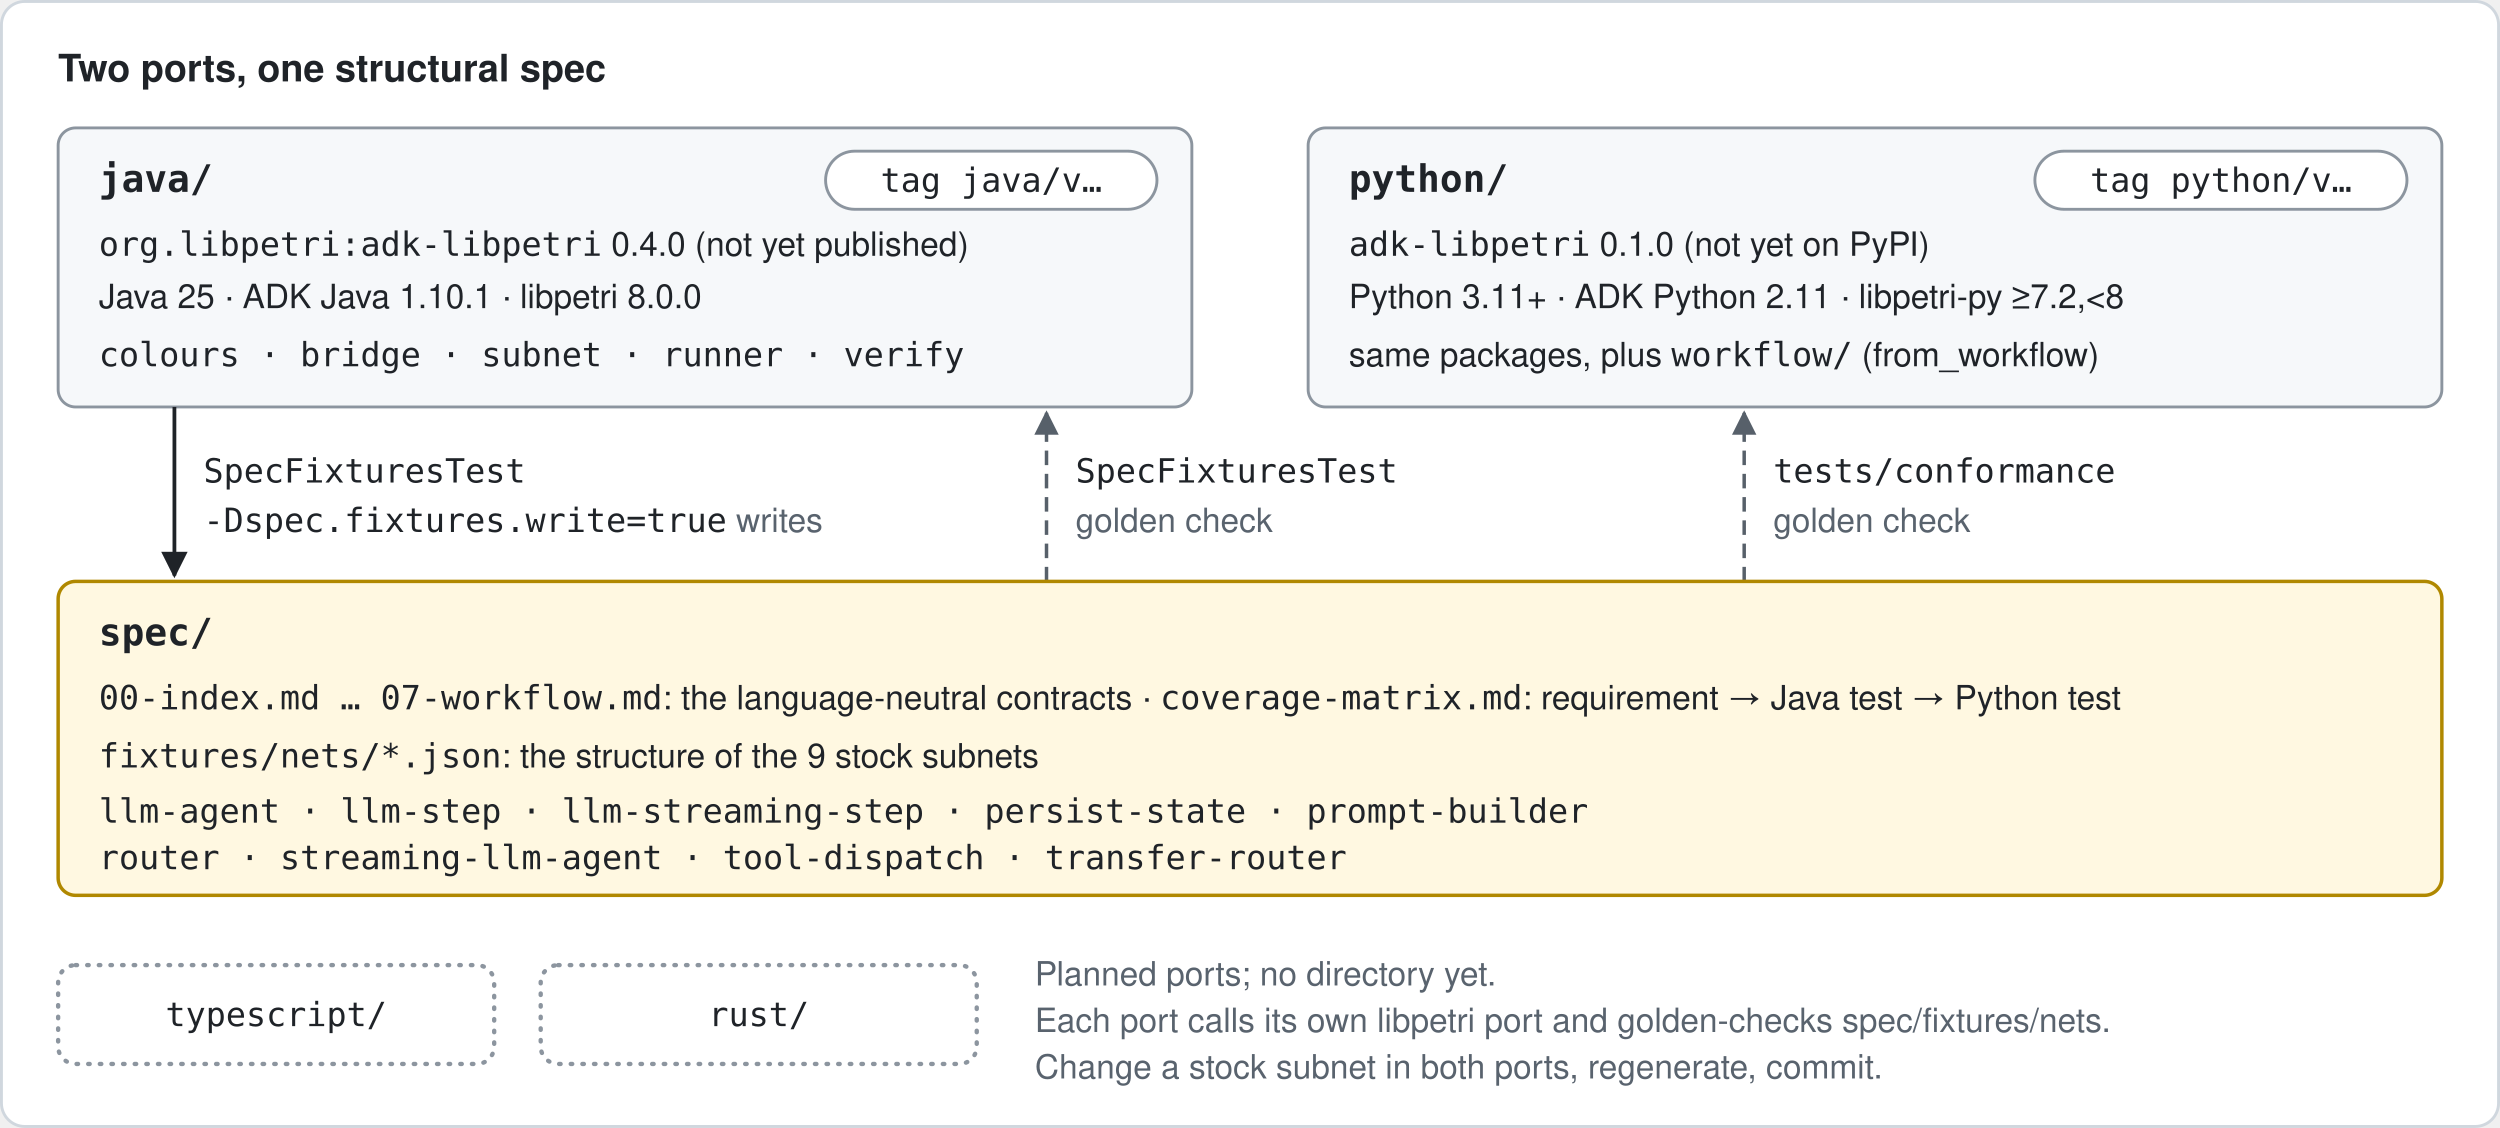
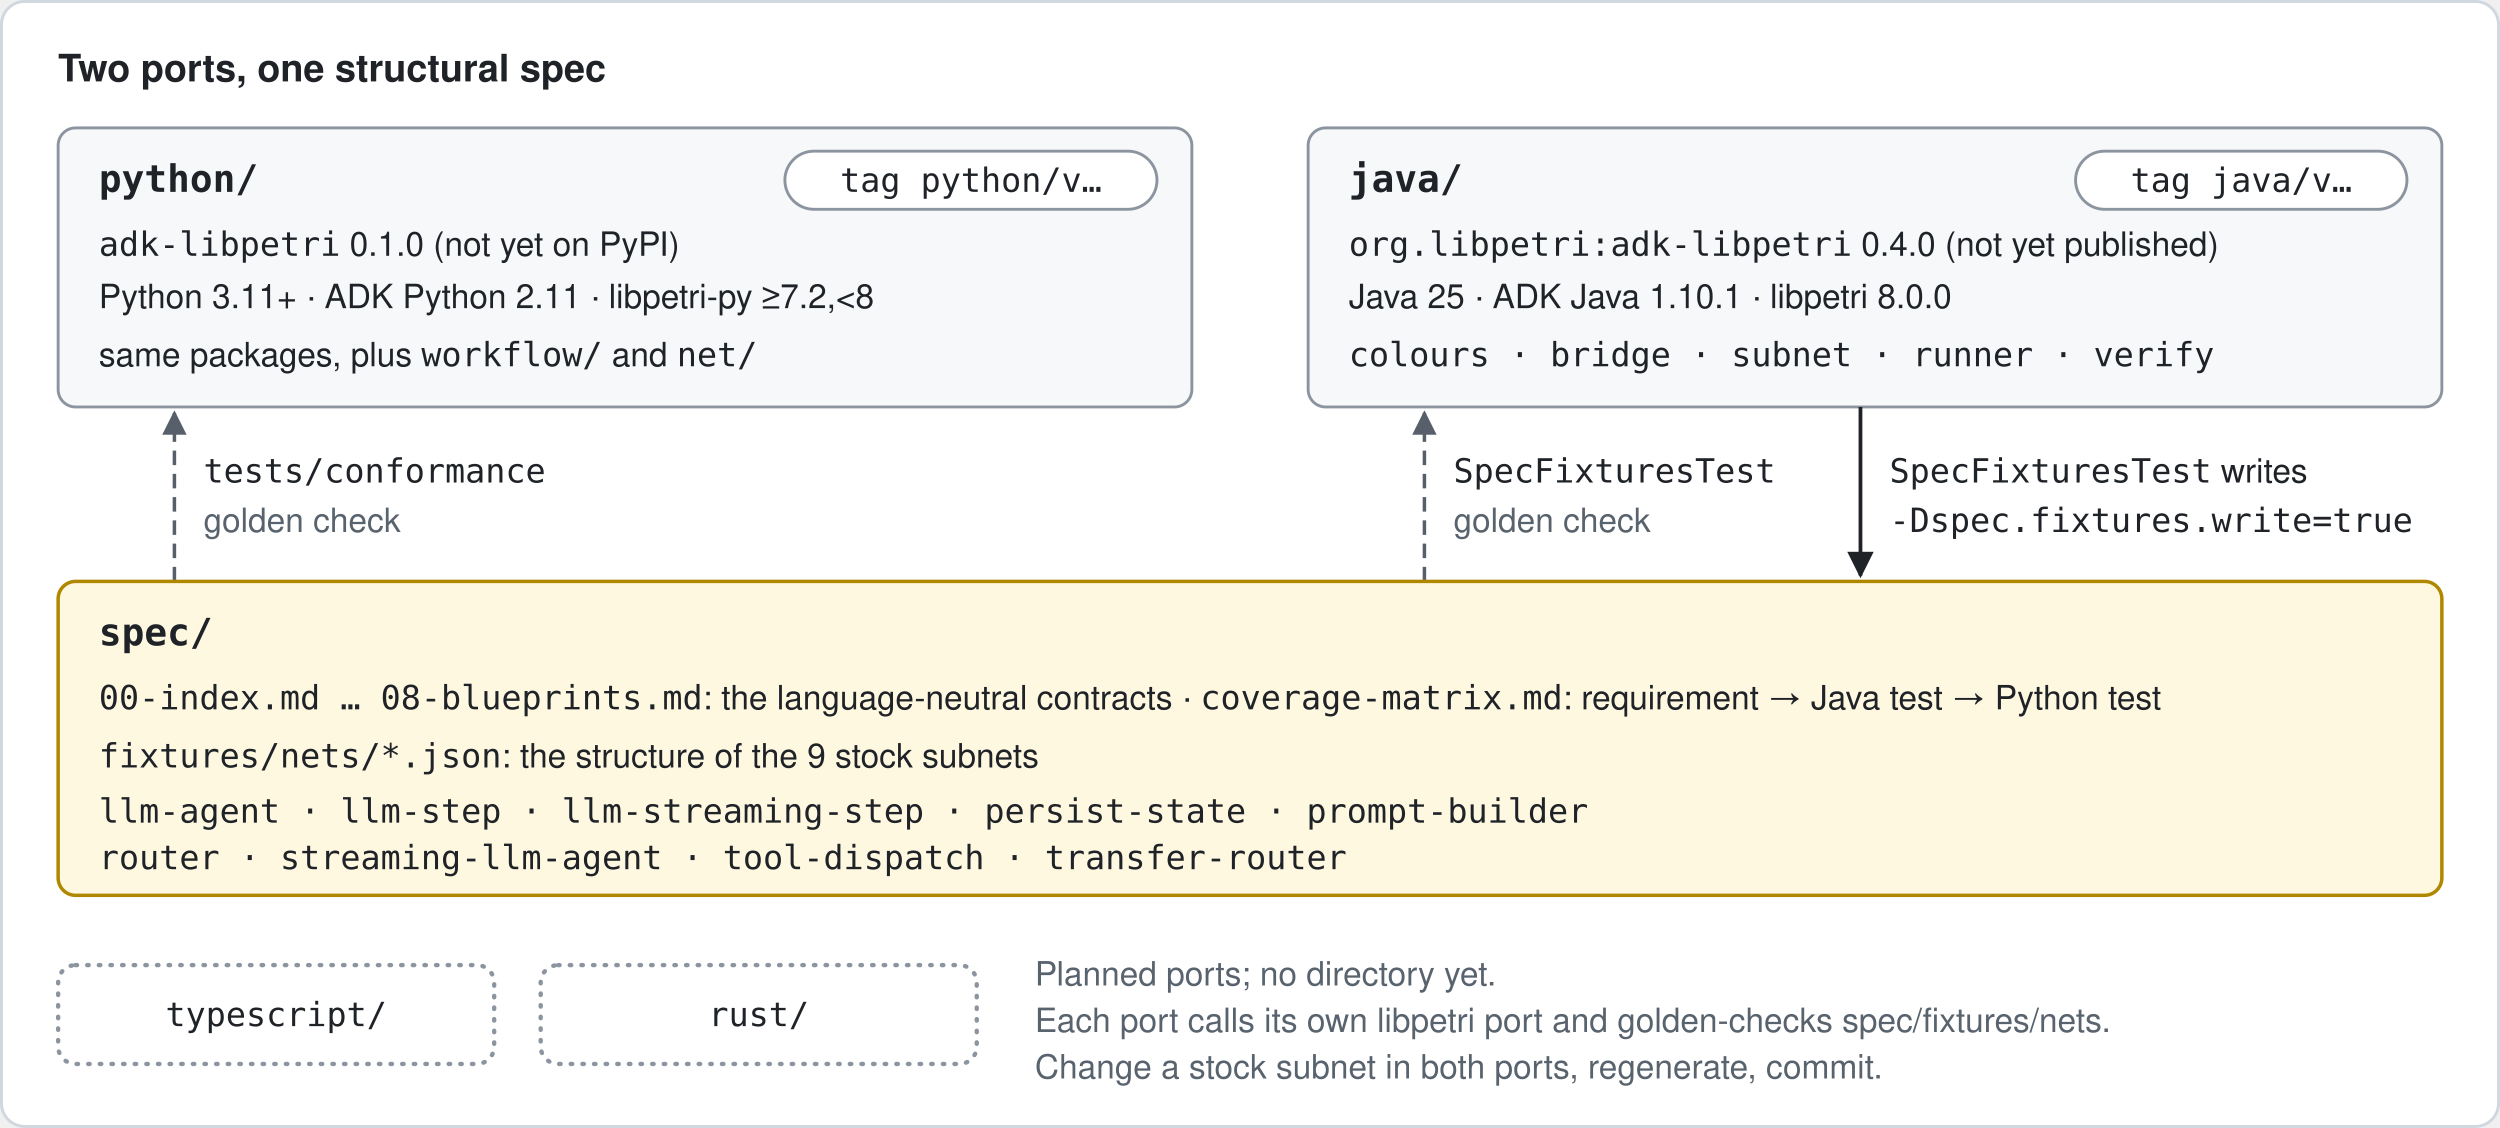
<svg xmlns="http://www.w3.org/2000/svg" viewBox="0 0 860 388" width="860" height="388" role="img" aria-labelledby="layout-title layout-desc">
  <style>
    svg { font-family: -apple-system, BlinkMacSystemFont, "Segoe UI", Helvetica, Arial, sans-serif; }
    .bg { fill: #ffffff; stroke: #d0d7de; }
    .h { font-size: 13px; font-weight: 600; fill: #1f2328; }
    .dir { font-family: ui-monospace, SFMono-Regular, Menlo, Consolas, monospace; font-size: 13px; font-weight: 700; fill: #1f2328; }
    .name { font-family: ui-monospace, SFMono-Regular, Menlo, Consolas, monospace; font-size: 11.5px; fill: #1f2328; }
    .btext { font-size: 11.5px; fill: #1f2328; }
    .cap { font-size: 11.5px; fill: #59636e; }
    .box { fill: #f6f8fa; stroke: #8c959f; stroke-width: 1; }
    .net { fill: #fff8e1; stroke: #b08800; stroke-width: 1.2; }
    .badge { fill: #ffffff; stroke: #8c959f; stroke-width: 1; }
    .reserved { fill: #ffffff; stroke: #8c959f; stroke-width: 1.5; stroke-dasharray: 0.5 3.5; stroke-linecap: round; }
    .msg { stroke: #1f2328; stroke-width: 1.3; fill: none; }
    .msghead { fill: #1f2328; }
    .ret { stroke: #57606a; stroke-width: 1.2; fill: none; stroke-dasharray: 5 3; }
    .rethead { fill: #57606a; }
  </style>
  <defs>
    <marker id="rl-m" viewBox="0 0 10 10" refX="9" refY="5" markerWidth="7" markerHeight="7" orient="auto">
      <path class="msghead" d="M0,0 L10,5 L0,10 z" />
    </marker>
    <marker id="rl-d" viewBox="0 0 10 10" refX="9" refY="5" markerWidth="7" markerHeight="7" orient="auto">
      <path class="rethead" d="M0,0 L10,5 L0,10 z" />
    </marker>
  </defs>
  <rect class="bg" x="0.5" y="0.5" width="859" height="387" rx="8" />
  <text class="h" x="20" y="28">Two ports, one structural spec</text>
  <rect class="box" x="20" y="44" width="390" height="96" rx="6" />
-   <text class="dir" x="34" y="66">java/</text>
-   <rect class="badge" x="284" y="52" width="114" height="20" rx="10" />
-   <text class="name" x="341" y="66" text-anchor="middle">tag java/v…</text>
+   <text class="dir" x="34" y="66">python/</text>
+   <rect class="badge" x="270" y="52" width="128" height="20" rx="10" />
+   <text class="name" x="334" y="66" text-anchor="middle">tag python/v…</text>
  <text class="btext" x="34" y="88">
+     <tspan class="name">adk-libpetri</tspan> 0.1.0 (not yet on PyPI)</text>
+   <text class="btext" x="34" y="106">Python 3.11+ · ADK Python 2.11 · libpetri-py ≥7.2,&lt;8</text>
+   <text class="btext" x="34" y="126">same packages, plus <tspan class="name">workflow/</tspan> and <tspan class="name">net/</tspan>
+   </text>
+   <rect class="box" x="450" y="44" width="390" height="96" rx="6" />
+   <text class="dir" x="464" y="66">java/</text>
+   <rect class="badge" x="714" y="52" width="114" height="20" rx="10" />
+   <text class="name" x="771" y="66" text-anchor="middle">tag java/v…</text>
+   <text class="btext" x="464" y="88">
    <tspan class="name">org.libpetri:adk-libpetri</tspan> 0.4.0 (not yet published)</text>
-   <text class="btext" x="34" y="106">Java 25 · ADK Java 1.10.1 · libpetri 8.0.0</text>
-   <text class="name" x="34" y="126">colours · bridge · subnet · runner · verify</text>
-   <rect class="box" x="450" y="44" width="390" height="96" rx="6" />
-   <text class="dir" x="464" y="66">python/</text>
-   <rect class="badge" x="700" y="52" width="128" height="20" rx="10" />
-   <text class="name" x="764" y="66" text-anchor="middle">tag python/v…</text>
-   <text class="btext" x="464" y="88">
-     <tspan class="name">adk-libpetri</tspan> 0.1.0 (not yet on PyPI)</text>
-   <text class="btext" x="464" y="106">Python 3.11+ · ADK Python 2.11 · libpetri-py ≥7.2,&lt;8</text>
-   <text class="btext" x="464" y="126">same packages, plus <tspan class="name">workflow/</tspan> (from_workflow)</text>
-   <line class="msg" x1="60" y1="140" x2="60" y2="198" marker-end="url(#rl-m)" />
-   <text class="name" x="70" y="166">SpecFixturesTest</text>
-   <text class="cap" x="70" y="183">
-     <tspan class="name">-Dspec.fixtures.write=true</tspan> writes</text>
-   <line class="ret" x1="360" y1="200" x2="360" y2="142" marker-end="url(#rl-d)" />
-   <text class="name" x="370" y="166">SpecFixturesTest</text>
-   <text class="cap" x="370" y="183">golden check</text>
-   <line class="ret" x1="600" y1="200" x2="600" y2="142" marker-end="url(#rl-d)" />
-   <text class="name" x="610" y="166">tests/conformance</text>
-   <text class="cap" x="610" y="183">golden check</text>
+   <text class="btext" x="464" y="106">Java 25 · ADK Java 1.10.1 · libpetri 8.0.0</text>
+   <text class="name" x="464" y="126">colours · bridge · subnet · runner · verify</text>
+   <line class="ret" x1="60" y1="200" x2="60" y2="142" marker-end="url(#rl-d)" />
+   <text class="name" x="70" y="166">tests/conformance</text>
+   <text class="cap" x="70" y="183">golden check</text>
+   <line class="ret" x1="490" y1="200" x2="490" y2="142" marker-end="url(#rl-d)" />
+   <text class="name" x="500" y="166">SpecFixturesTest</text>
+   <text class="cap" x="500" y="183">golden check</text>
+   <line class="msg" x1="640" y1="140" x2="640" y2="198" marker-end="url(#rl-m)" />
+   <text class="btext" x="650" y="166">
+     <tspan class="name">SpecFixturesTest</tspan> writes</text>
+   <text class="name" x="650" y="183">-Dspec.fixtures.write=true</text>
  <rect class="net" x="20" y="200" width="820" height="108" rx="6" />
  <text class="dir" x="34" y="222">spec/</text>
  <text class="btext" x="34" y="244">
-     <tspan class="name">00-index.md … 07-workflow.md</tspan>: the language-neutral contracts · <tspan class="name">coverage-matrix.md</tspan>: requirement → Java test → Python test</text>
+     <tspan class="name">00-index.md … 08-blueprints.md</tspan>: the language-neutral contracts · <tspan class="name">coverage-matrix.md</tspan>: requirement → Java test → Python test</text>
  <text class="btext" x="34" y="264">
    <tspan class="name">fixtures/nets/*.json</tspan>: the structure of the 9 stock subnets</text>
  <text class="name" x="34" y="283">llm-agent · llm-step · llm-streaming-step · persist-state · prompt-builder</text>
  <text class="name" x="34" y="299">router · streaming-llm-agent · tool-dispatch · transfer-router</text>
  <rect class="reserved" x="20" y="332" width="150" height="34" rx="6" />
  <text class="name" x="95" y="353" text-anchor="middle">typescript/</text>
  <rect class="reserved" x="186" y="332" width="150" height="34" rx="6" />
  <text class="name" x="261" y="353" text-anchor="middle">rust/</text>
  <text class="cap" x="356" y="339">Planned ports; no directory yet.</text>
  <text class="cap" x="356" y="355">Each port calls its own libpetri port and golden-checks spec/fixtures/nets.</text>
  <text class="cap" x="356" y="371">Change a stock subnet in both ports, regenerate, commit.</text>
</svg>
